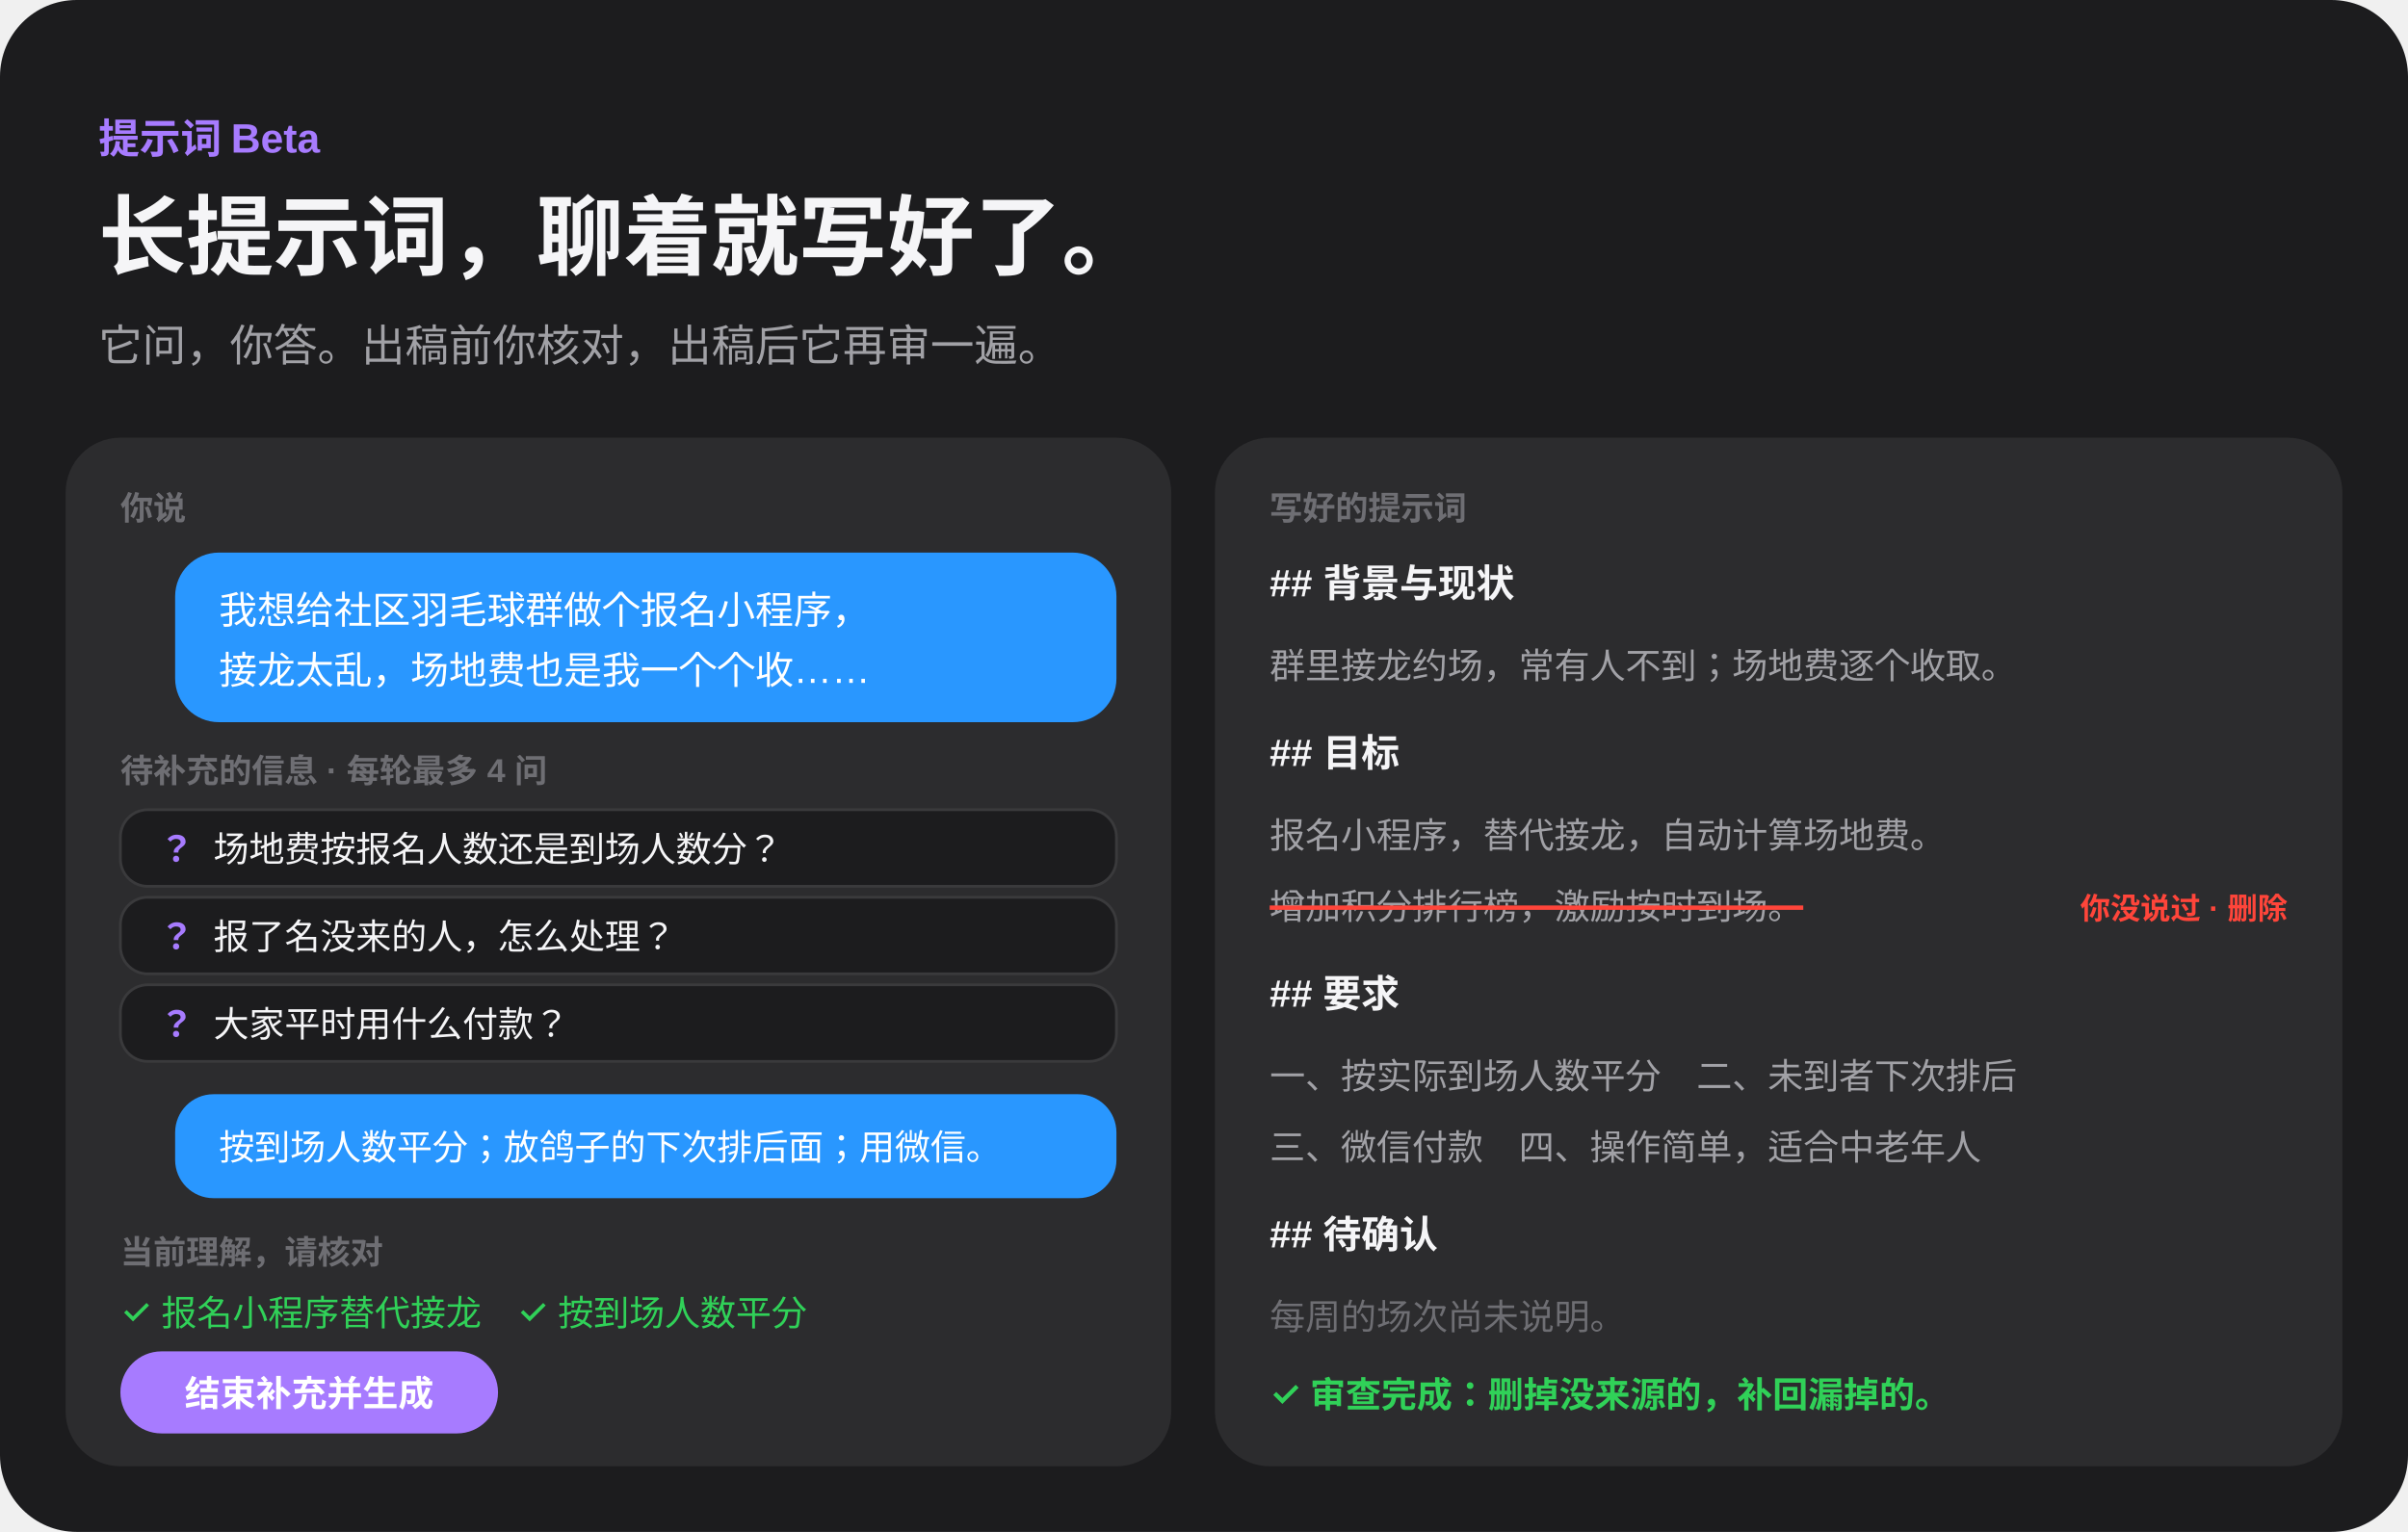
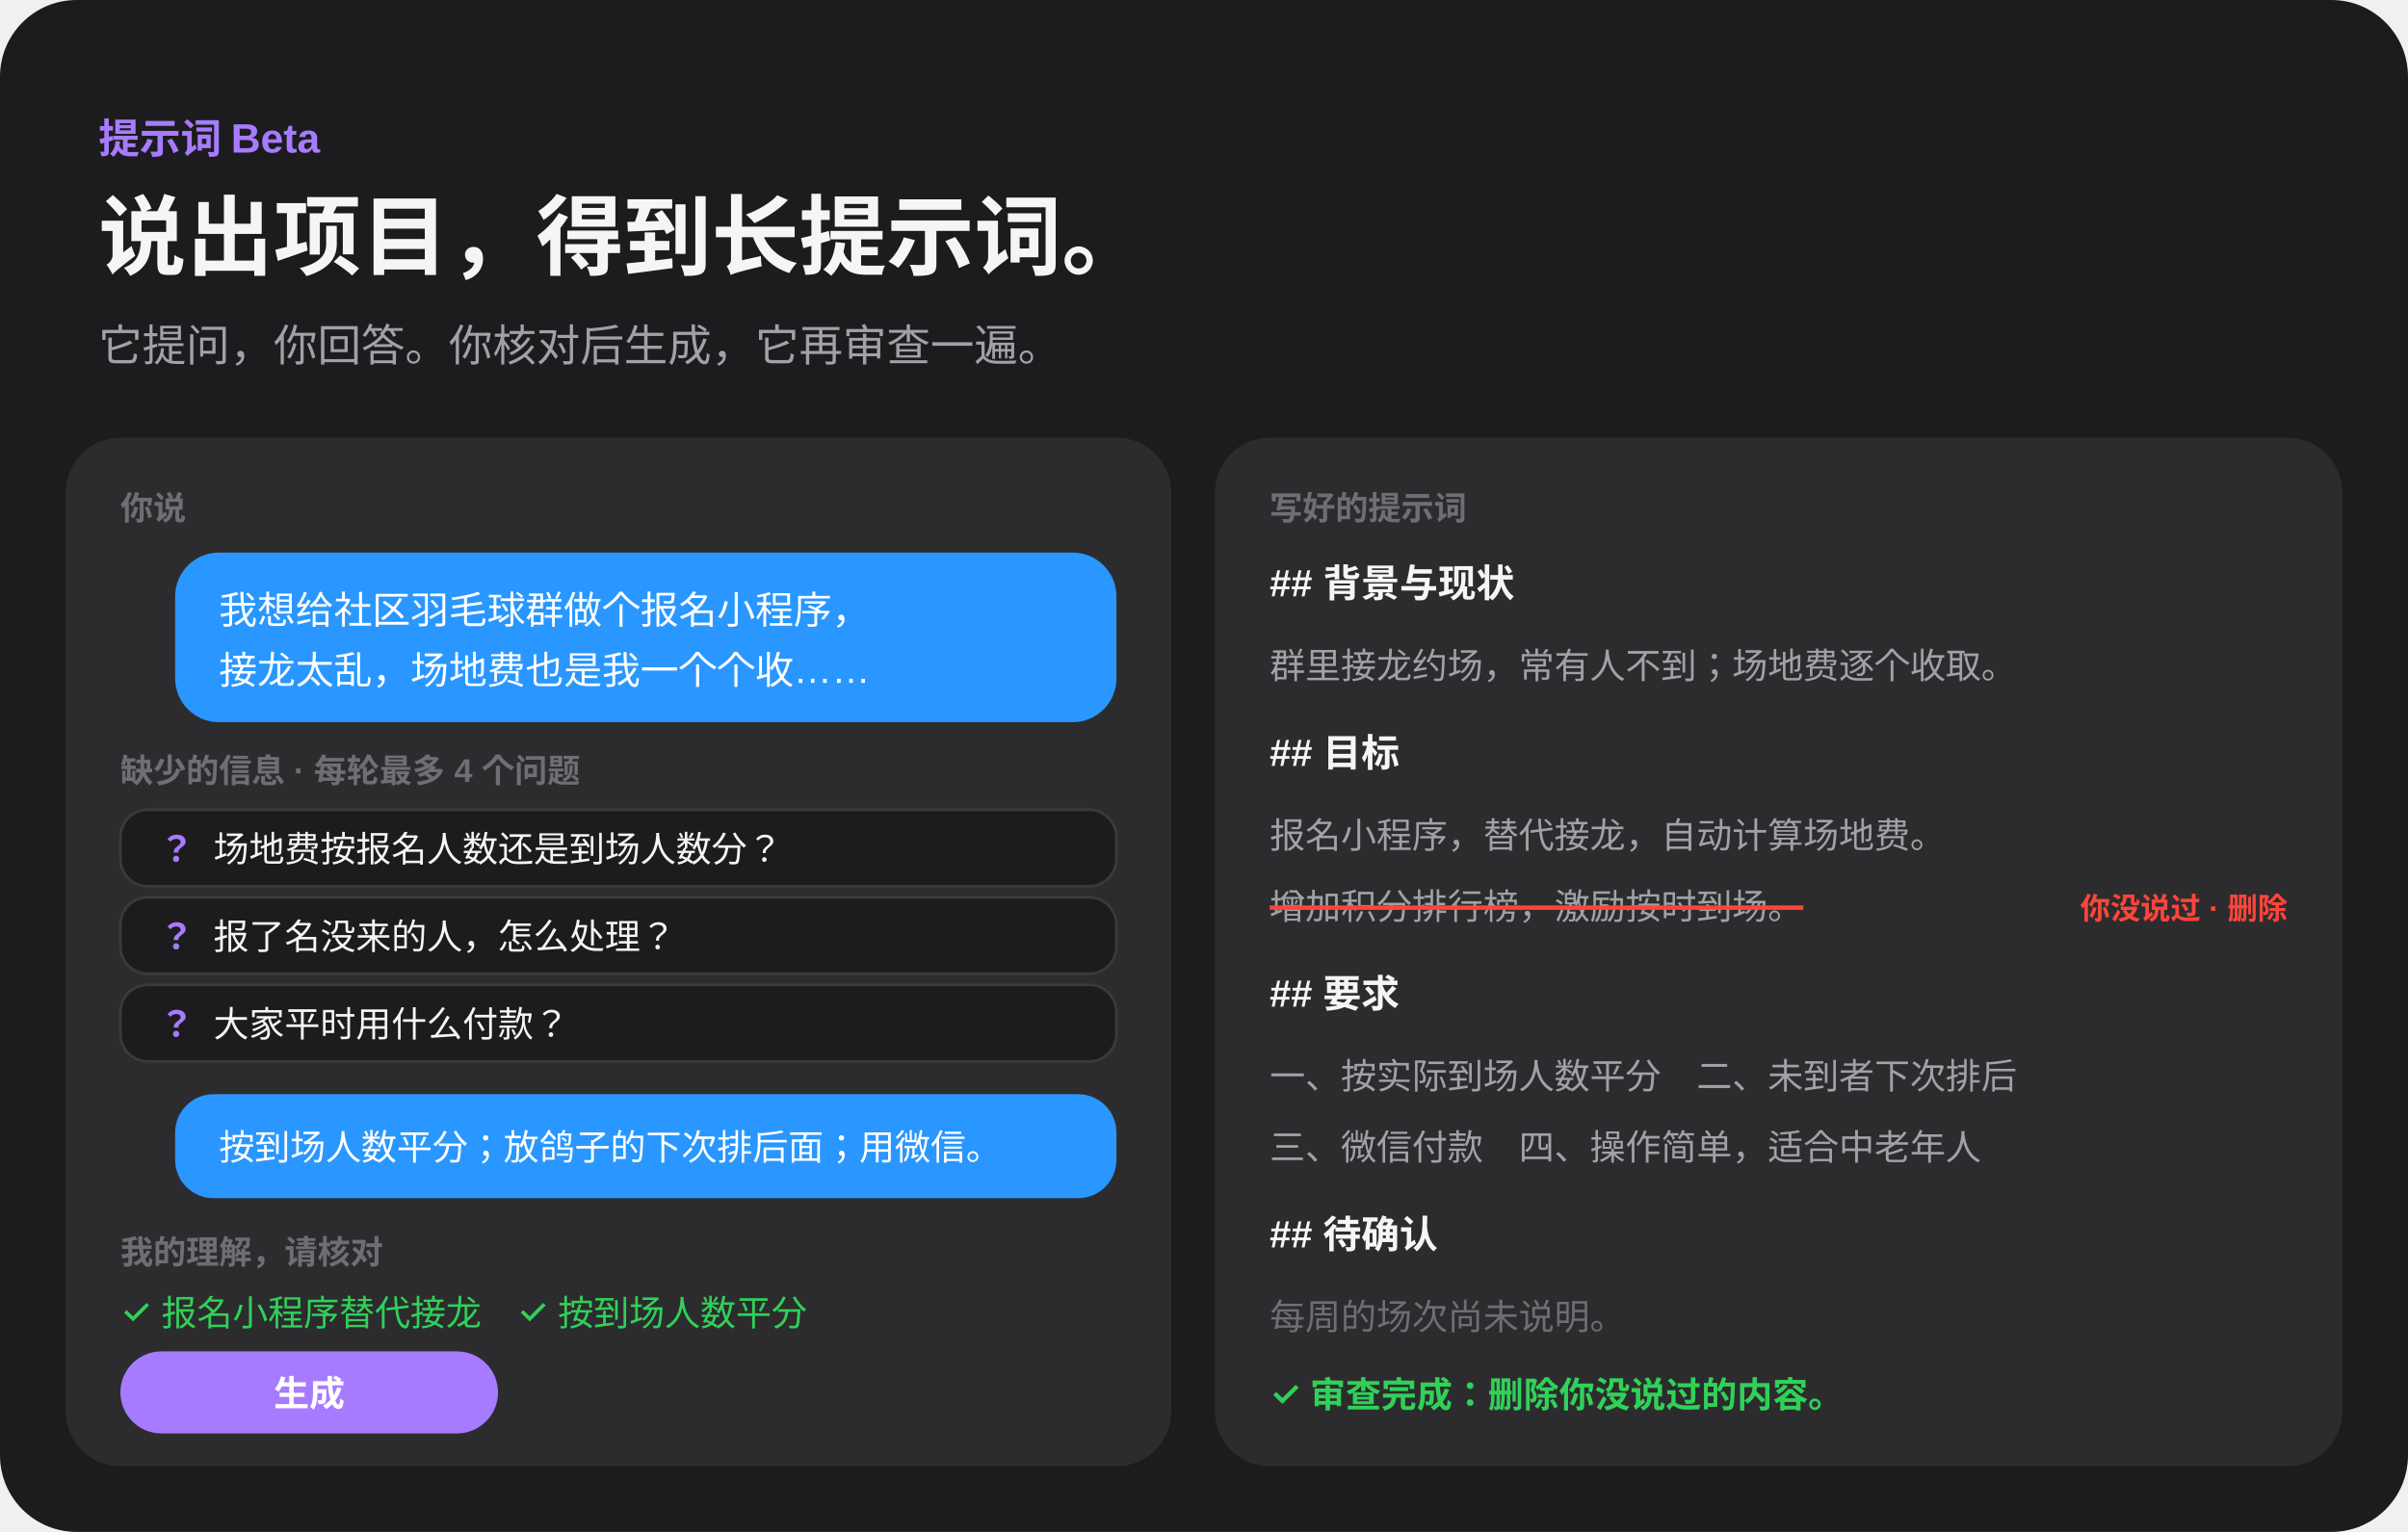
- <svg xmlns="http://www.w3.org/2000/svg" width="880" height="560" viewBox="0 0 880 560" role="img" aria-label="提示词 Beta：你随口说项目，它只问缺的几个问题，你回答并核对它的理解，然后写成完整的长提示词，再审查一遍，删掉你没说过的内容。">
+ <svg xmlns="http://www.w3.org/2000/svg" width="880" height="560" viewBox="0 0 880 560" role="img" aria-label="提示词 Beta：你说项目，它问缺少的信息，你回答并核对它的理解，它写出完整提示词，再删除你没说过的内容。">
  <style>
text { font-family: -apple-system, BlinkMacSystemFont, 'SF Pro Display', 'SF Pro Text', 'PingFang SC', 'Hiragino Sans GB', 'Microsoft YaHei', 'Helvetica Neue', Arial, sans-serif; }
.ink { fill: #f5f5f7; } .gray { fill: #a1a1a6; } .faint { fill: #6e6e73; }
.blue { fill: #2997ff; } .green { fill: #30d158; }
.grow { transform-box: fill-box; transform-origin: center; }
.left { transform-box: fill-box; transform-origin: left center; }
@media (prefers-reduced-motion: reduce) { * { animation: none !important; } }
.s1 { animation: s1K 12s ease-in-out infinite; }
@keyframes s1K { 0%,2% { opacity: 0; transform: translateY(6px); } 5%,94% { opacity: 1; transform: none; } 99%,100% { opacity: 0; } }
.s2 { animation: s2K 12s ease-in-out infinite; }
@keyframes s2K { 0%,13% { opacity: 0; transform: translateY(6px); } 16%,94% { opacity: 1; transform: none; } 99%,100% { opacity: 0; } }
.s3 { animation: s3K 12s ease-in-out infinite; }
@keyframes s3K { 0%,25% { opacity: 0; transform: translateY(6px); } 28%,94% { opacity: 1; transform: none; } 99%,100% { opacity: 0; } }
.s4 { animation: s4K 12s ease-in-out infinite; }
@keyframes s4K { 0%,34% { opacity: 0; transform: translateY(6px); } 37%,94% { opacity: 1; transform: none; } 99%,100% { opacity: 0; } }
.s5 { animation: s5K 12s ease-in-out infinite; }
@keyframes s5K { 0%,44% { opacity: 0; transform: translateY(6px); } 47%,94% { opacity: 1; transform: none; } 99%,100% { opacity: 0; } }
.s6 { animation: s6K 12s ease-in-out infinite; }
@keyframes s6K { 0%,82% { opacity: 0; transform: translateY(6px); } 85%,94% { opacity: 1; transform: none; } 99%,100% { opacity: 0; } }
.d0 { animation: d0K 12s ease-in-out infinite; }
@keyframes d0K { 0%,46.0% { opacity: 0; transform: translateY(6px); } 49.0%,94% { opacity: 1; transform: none; } 99%,100% { opacity: 0; } }
.d1 { animation: d1K 12s ease-in-out infinite; }
@keyframes d1K { 0%,48.6% { opacity: 0; transform: translateY(6px); } 51.6%,94% { opacity: 1; transform: none; } 99%,100% { opacity: 0; } }
.d2 { animation: d2K 12s ease-in-out infinite; }
@keyframes d2K { 0%,51.2% { opacity: 0; transform: translateY(6px); } 54.2%,94% { opacity: 1; transform: none; } 99%,100% { opacity: 0; } }
.d3 { animation: d3K 12s ease-in-out infinite; }
@keyframes d3K { 0%,53.8% { opacity: 0; transform: translateY(6px); } 56.8%,94% { opacity: 1; transform: none; } 99%,100% { opacity: 0; } }
.d4 { animation: d4K 12s ease-in-out infinite; }
@keyframes d4K { 0%,56.4% { opacity: 0; transform: translateY(6px); } 59.4%,94% { opacity: 1; transform: none; } 99%,100% { opacity: 0; } }
.d5 { animation: d5K 12s ease-in-out infinite; }
@keyframes d5K { 0%,59.0% { opacity: 0; transform: translateY(6px); } 62.0%,94% { opacity: 1; transform: none; } 99%,100% { opacity: 0; } }
.d6 { animation: d6K 12s ease-in-out infinite; }
@keyframes d6K { 0%,61.6% { opacity: 0; transform: translateY(6px); } 64.6%,94% { opacity: 1; transform: none; } 99%,100% { opacity: 0; } }
.d7 { animation: d7K 12s ease-in-out infinite; }
@keyframes d7K { 0%,64.2% { opacity: 0; transform: translateY(6px); } 67.2%,94% { opacity: 1; transform: none; } 99%,100% { opacity: 0; } }
.d8 { animation: d8K 12s ease-in-out infinite; }
@keyframes d8K { 0%,66.8% { opacity: 0; transform: translateY(6px); } 69.8%,94% { opacity: 1; transform: none; } 99%,100% { opacity: 0; } }
.d9 { animation: d9K 12s ease-in-out infinite; }
@keyframes d9K { 0%,69.4% { opacity: 0; transform: translateY(6px); } 72.4%,94% { opacity: 1; transform: none; } 99%,100% { opacity: 0; } }
.s1,.s2,.s3,.s4,.s5,.s6,.d0,.d1,.d2,.d3,.d4,.d5,.d6,.d7,.d8,.d9 { transform-box: fill-box; }
.strike2 { animation: strikeK 12s ease-in-out infinite; } @keyframes strikeK { 0%,74% { transform: scaleX(0); } 80%,94% { transform: scaleX(1); } 99%,100% { transform: scaleX(0); } }
.why { animation: whyK 12s ease-in-out infinite; } @keyframes whyK { 0%,76% { opacity: 0; } 80%,94% { opacity: 1; } 99%,100% { opacity: 0; } }</style>
  <rect width="880" height="560" rx="28" fill="#1c1c1e" />
  <text x="36" y="56" font-size="15" font-weight="600" text-anchor="start" class="" fill="#a77bff">提示词 Beta</text>
-   <text x="36" y="98" font-size="32" font-weight="700" text-anchor="start" class="ink">长提示词，聊着就写好了。</text>
-   <text x="36" y="132" font-size="16" font-weight="400" text-anchor="start" class="gray">它问，你答。出稿前你核对，出稿后它再审一遍。</text>
+   <text x="36" y="98" font-size="32" font-weight="700" text-anchor="start" class="ink">说出项目，得到长提示词。</text>
+   <text x="36" y="132" font-size="16" font-weight="400" text-anchor="start" class="gray">它提问，你回答。你核对后生成，它再审查一遍。</text>
  <rect x="24" y="160" width="404" height="376" rx="20" fill="#2c2c2e" />
  <g class="s1">
    <text x="44" y="190" font-size="12" font-weight="600" text-anchor="start" class="faint">你说</text>
    <rect x="64" y="202" width="344" height="62" rx="16" fill="#2997ff" />
    <text x="80" y="228" font-size="14" font-weight="500" text-anchor="start" class="" fill="#ffffff">我想给社区羽毛球群做个报名小程序，</text>
    <text x="80" y="250" font-size="14" font-weight="500" text-anchor="start" class="" fill="#ffffff">接龙太乱，场地费也是我一个个收……</text>
  </g>
  <g class="s2">
-     <text x="44" y="286" font-size="12" font-weight="600" text-anchor="start" class="faint">待补充的信息 · 每轮最多 4 问</text>
+     <text x="44" y="286" font-size="12" font-weight="600" text-anchor="start" class="faint">缺少的信息 · 每轮最多 4 个问题</text>
    <rect x="44" y="296" width="364" height="28" rx="10" fill="#1c1c1e" stroke="#3a3a3c" />
    <text x="58" y="315" font-size="13" font-weight="700" text-anchor="start" class="" fill="#a77bff">？</text>
    <text x="78" y="315" font-size="13" font-weight="400" text-anchor="start" class="ink">场地费按报名人数还是到场人数分？</text>
    <rect x="44" y="328" width="364" height="28" rx="10" fill="#1c1c1e" stroke="#3a3a3c" />
    <text x="58" y="347" font-size="13" font-weight="700" text-anchor="start" class="" fill="#a77bff">？</text>
    <text x="78" y="347" font-size="13" font-weight="400" text-anchor="start" class="ink">报了名没来的人，怎么处理？</text>
    <rect x="44" y="360" width="364" height="28" rx="10" fill="#1c1c1e" stroke="#3a3a3c" />
    <text x="58" y="379" font-size="13" font-weight="700" text-anchor="start" class="" fill="#a77bff">？</text>
    <text x="78" y="379" font-size="13" font-weight="400" text-anchor="start" class="ink">大家平时用什么付款？</text>
  </g>
  <g class="s3">
    <rect x="64" y="400" width="344" height="38" rx="14" fill="#2997ff" />
    <text x="80" y="424" font-size="13" font-weight="500" text-anchor="start" class="" fill="#ffffff">按到场人数平分；放鸽子的下次排后面；用微信。</text>
  </g>
  <g class="s4">
-     <text x="44" y="462" font-size="12" font-weight="600" text-anchor="start" class="faint">当前理解，请核对</text>
+     <text x="44" y="462" font-size="12" font-weight="600" text-anchor="start" class="faint">我的理解，请核对</text>
    <text x="44" y="484" font-size="13" font-weight="500" text-anchor="start" class="green">✓ 报名小程序替代接龙　✓ 按到场人数平分</text>
    <rect x="44" y="494" width="138" height="30" rx="15" fill="#a77bff" />
-     <text x="113" y="514" font-size="13" font-weight="600" text-anchor="middle" class="" fill="#ffffff">结束补充并生成</text>
+     <text x="113" y="514" font-size="13" font-weight="600" text-anchor="middle" class="" fill="#ffffff">生成</text>
  </g>
  <rect x="444" y="160" width="412" height="376" rx="20" fill="#2c2c2e" />
  <g class="s5">
    <text x="464" y="190" font-size="12" font-weight="600" text-anchor="start" class="faint">写好的提示词</text>
  </g>
  <g class="d0">
    <text x="464" y="218" font-size="14" font-weight="700" text-anchor="start" class="ink">## 背景与现状</text>
  </g>
  <g class="d1">
    <text x="464" y="248" font-size="13" font-weight="400" text-anchor="start" class="gray">群里接龙约场，常有人不到；场地费逐个收取。</text>
  </g>
  <g class="d2">
    <text x="464" y="280" font-size="14" font-weight="700" text-anchor="start" class="ink">## 目标</text>
  </g>
  <g class="d3">
    <text x="464" y="310" font-size="13" font-weight="400" text-anchor="start" class="gray">报名小程序，替代接龙，自动计算场地费。</text>
  </g>
  <g class="d4 bad">
    <text x="464" y="336" font-size="13" font-weight="400" text-anchor="start" class="gray">增加积分排行榜，激励按时到场。</text>
    <rect class="left strike2" x="464" y="331" width="195" height="1.6" fill="#ff453a" />
    <g class="why">
      <text x="836" y="336" font-size="11" font-weight="600" text-anchor="end" class="" fill="#ff453a">你没说过 · 删除</text>
    </g>
  </g>
  <g class="d5">
    <text x="464" y="368" font-size="14" font-weight="700" text-anchor="start" class="ink">## 要求</text>
  </g>
  <g class="d6">
    <text x="464" y="398" font-size="13" font-weight="400" text-anchor="start" class="gray">一、按实际到场人数平分　二、未到者下次排后</text>
  </g>
  <g class="d7">
    <text x="464" y="424" font-size="13" font-weight="400" text-anchor="start" class="gray">三、微信付款　四、操作简单，适合中老年人</text>
  </g>
  <g class="d8">
    <text x="464" y="456" font-size="14" font-weight="700" text-anchor="start" class="ink">## 待确认</text>
  </g>
  <g class="d9">
    <text x="464" y="486" font-size="13" font-weight="400" text-anchor="start" class="faint">每周的场次尚未说明。</text>
  </g>
  <g class="s6">
-     <text x="464" y="514" font-size="13" font-weight="600" text-anchor="start" class="green">✓ 审查完成：删掉没来源的，补回漏掉的。</text>
+     <text x="464" y="514" font-size="13" font-weight="600" text-anchor="start" class="green">✓ 审查完成：删除你没说过的内容。</text>
  </g>
</svg>
